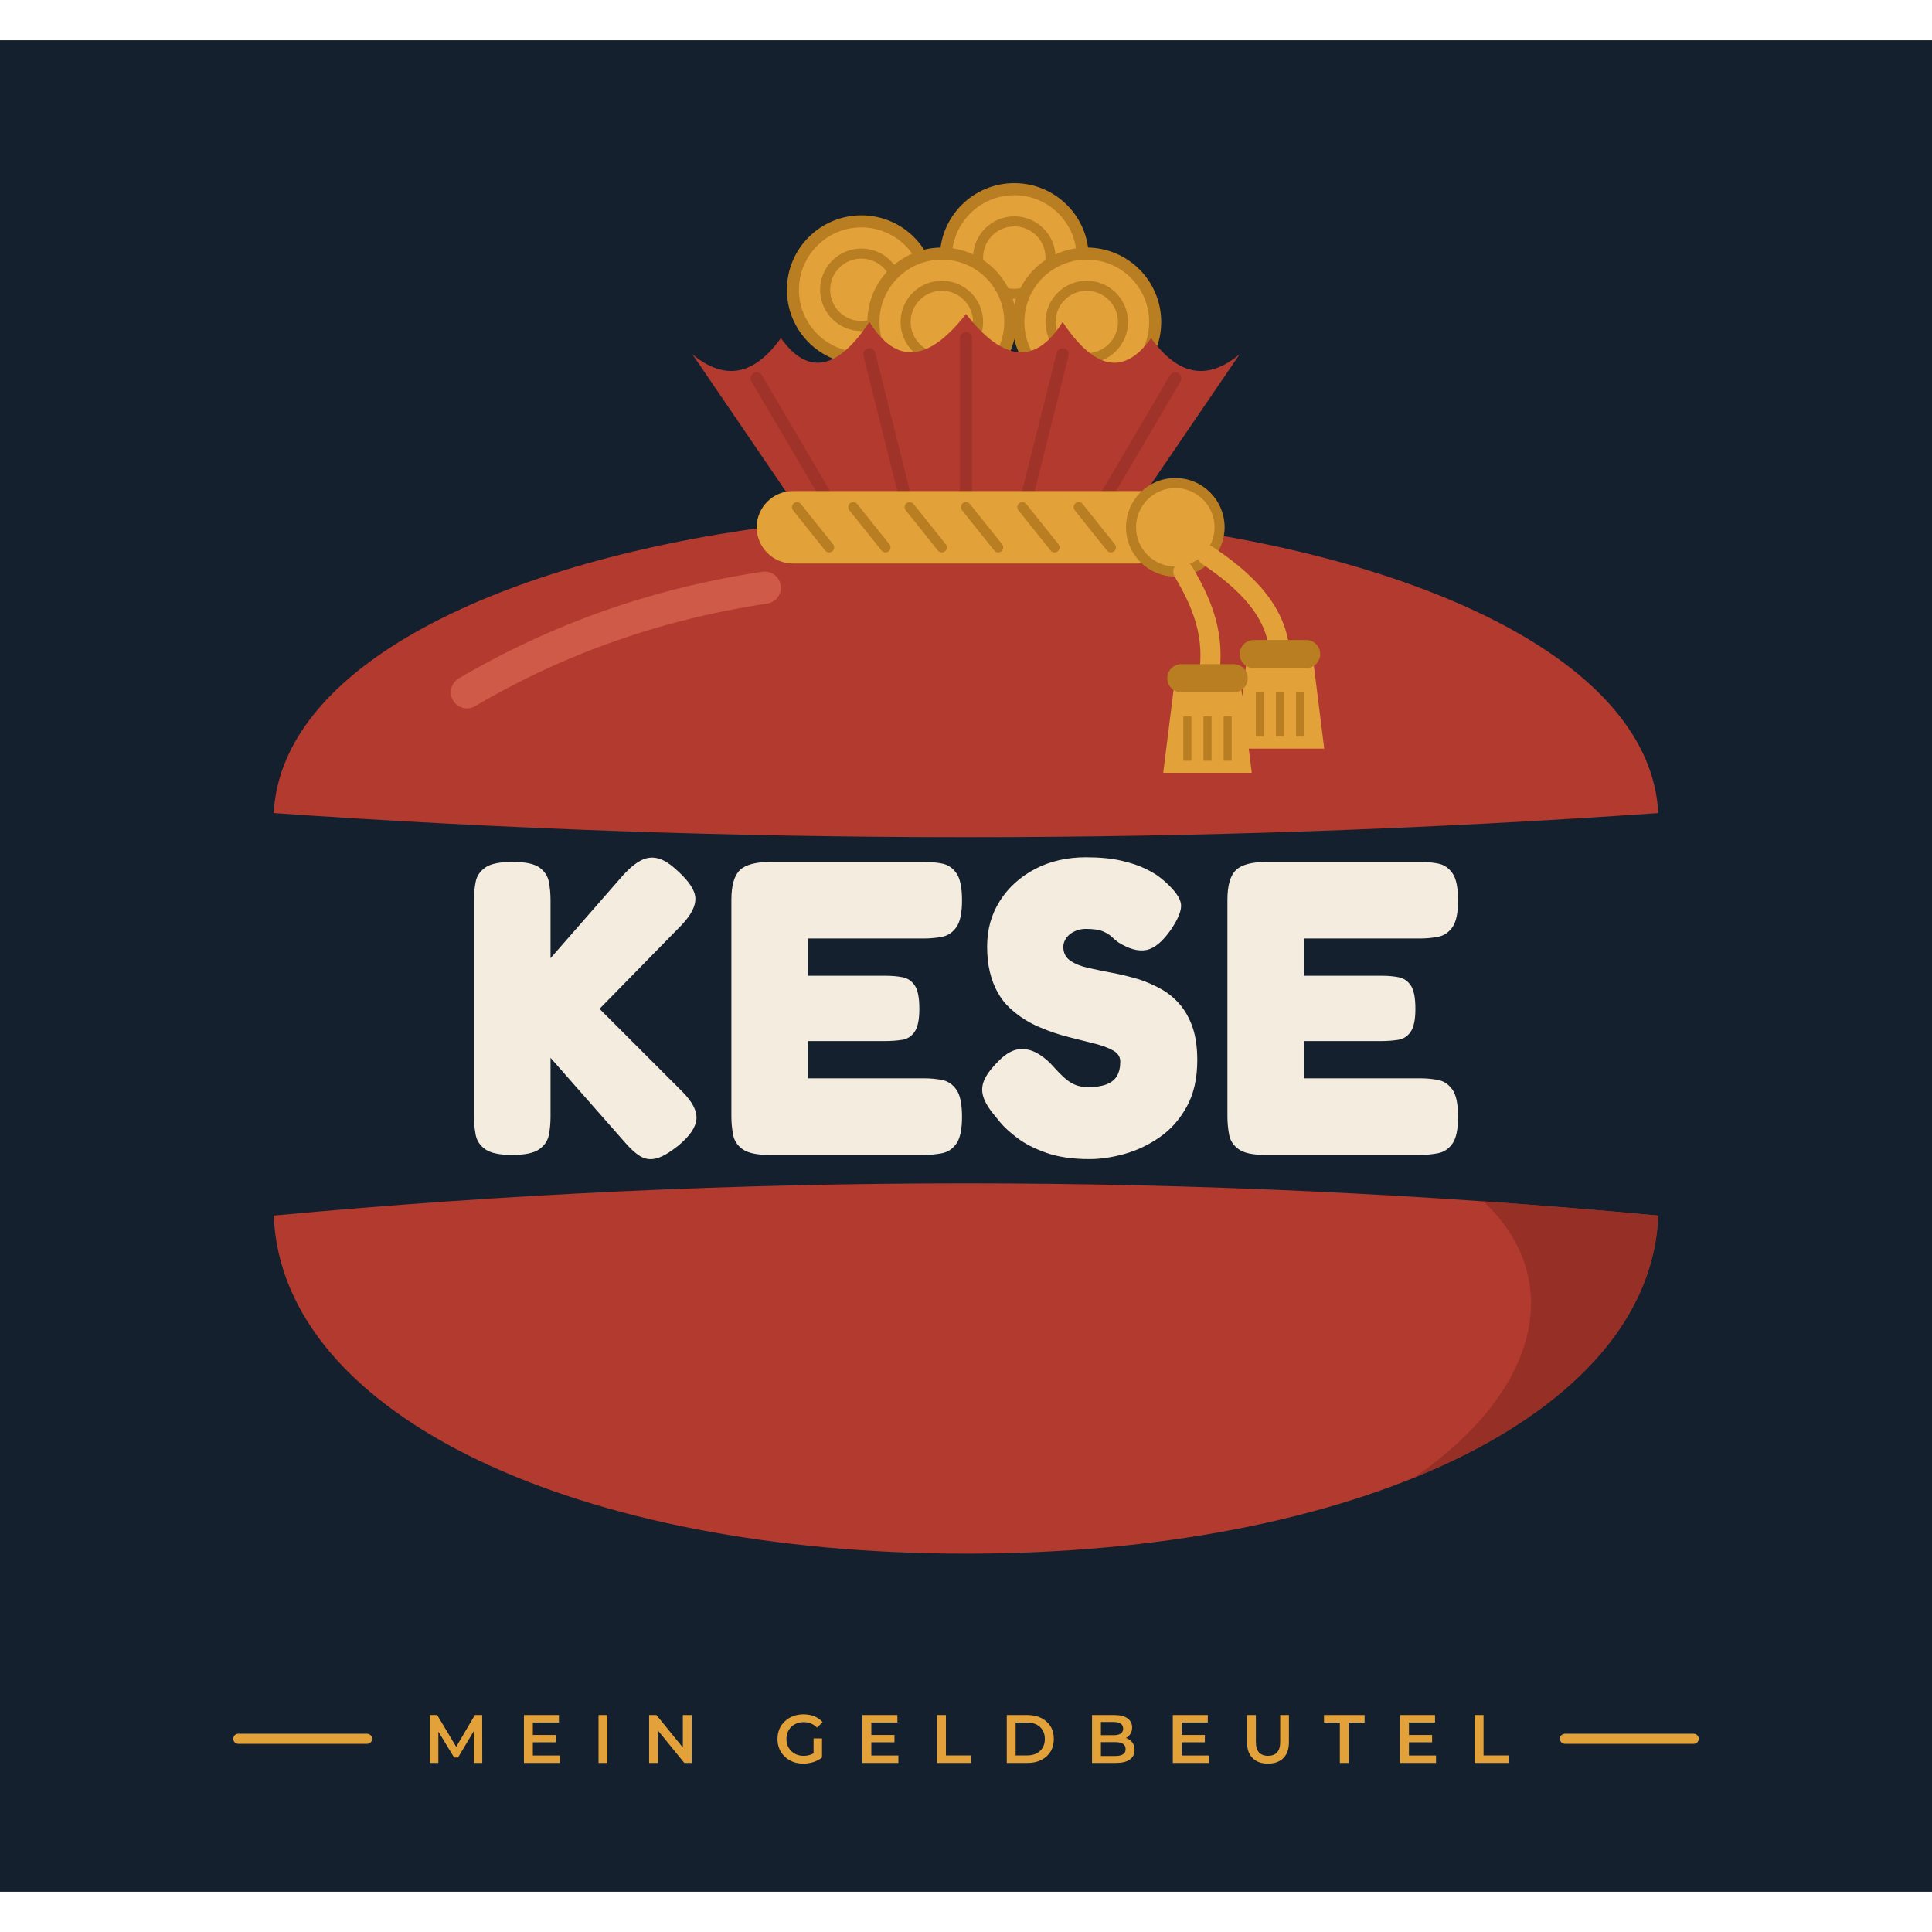
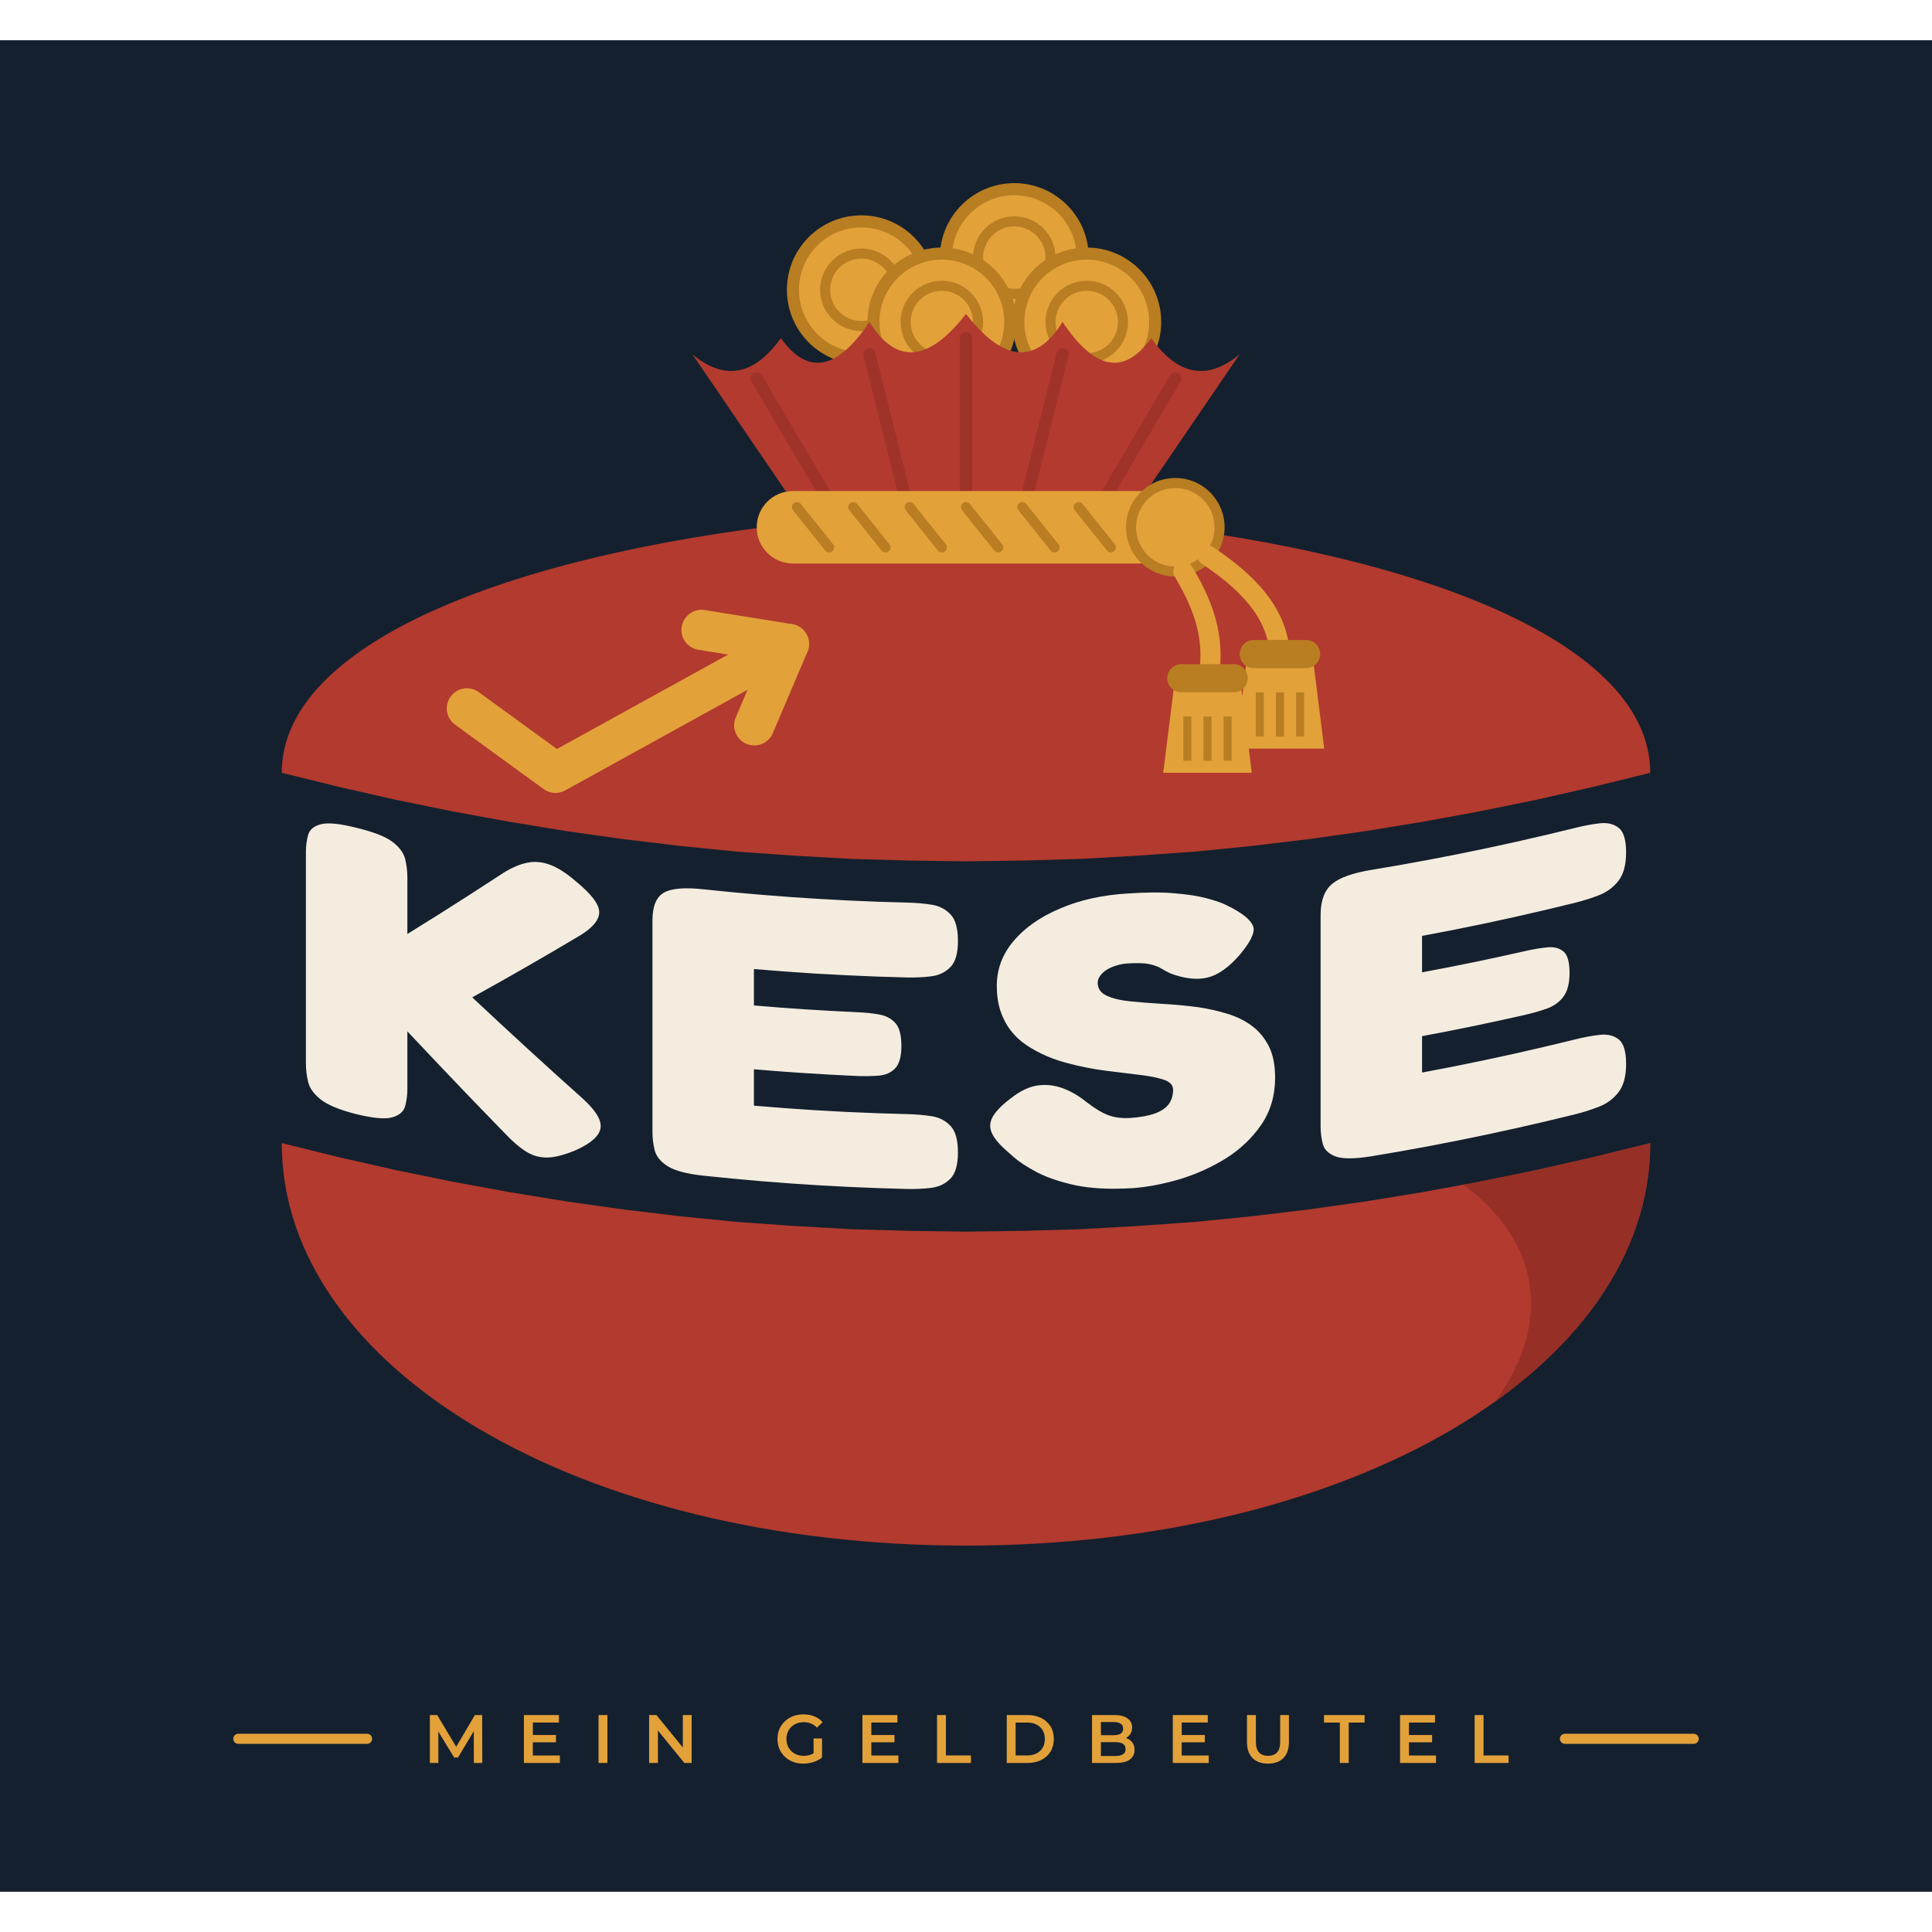
<svg xmlns="http://www.w3.org/2000/svg" width="480" height="480" viewBox="-30 30 480 460">
  <rect x="-30" y="30" width="480" height="460" fill="#14202e" />
  <circle cx="184" cy="92" r="17" fill="#e3a13a" stroke="#b97d22" stroke-width="3" />
  <circle cx="184" cy="92" r="9" fill="none" stroke="#b97d22" stroke-width="2.5" />
  <circle cx="222" cy="84" r="17" fill="#e3a13a" stroke="#b97d22" stroke-width="3" />
  <circle cx="222" cy="84" r="9" fill="none" stroke="#b97d22" stroke-width="2.5" />
  <circle cx="204" cy="100" r="17" fill="#e3a13a" stroke="#b97d22" stroke-width="3" />
  <circle cx="204" cy="100" r="9" fill="none" stroke="#b97d22" stroke-width="2.5" />
  <circle cx="240" cy="100" r="17" fill="#e3a13a" stroke="#b97d22" stroke-width="3" />
  <circle cx="240" cy="100" r="9" fill="none" stroke="#b97d22" stroke-width="2.5" />
  <path d="M172 152 L142 108 Q154 118 164 104 Q174 118 186 100 Q196 116 210 98 Q224 116 234 100 Q246 118 256 104 Q266 118 278 108 L248 152 Z" fill="#b23a2e" />
  <path d="M158 114 L178 148 M186 108 L196 148 M210 104 V148 M234 108 L224 148 M262 114 L242 148" stroke="#8f2c24" stroke-width="3" stroke-linecap="round" opacity=".55" />
-   <path d="M168 150 C98 158 40 184 38 222 Q210 234 382 222 C380 184 322 158 252 150 Z" fill="#b23a2e" />
-   <path d="M86 192 Q120 172 160 166" stroke="#cf5a47" stroke-width="8" stroke-linecap="round" fill="none" />
+   <path d="M168 150 C96 158 40 180 40 212 L40.0 212.0 L54.2 215.5 L68.3 218.7 L82.5 221.6 L96.7 224.2 L110.8 226.5 L125.0 228.5 L139.2 230.2 L153.3 231.6 L167.5 232.6 L181.7 233.4 L195.8 233.8 L210.0 234.0 L224.2 233.8 L238.3 233.4 L252.5 232.6 L266.7 231.6 L280.8 230.2 L295.0 228.5 L309.2 226.5 L323.3 224.2 L337.5 221.6 L351.7 218.7 L365.8 215.5 L380.0 212.0 C380 180 324 158 252 150 Z" fill="#b23a2e" />
+   <path d="M86 196 L108 212 L166 180" stroke="#e3a13a" stroke-width="10" fill="none" stroke-linecap="round" stroke-linejoin="round" />
+   <path d="M144.3 176.5 L166 180 L157.4 200.2" stroke="#e3a13a" stroke-width="10" fill="none" stroke-linecap="round" stroke-linejoin="round" />
  <rect x="158" y="142" width="104" height="18" rx="9" fill="#e3a13a" />
  <path d="M168 146 l8 10 M182 146 l8 10 M196 146 l8 10 M210 146 l8 10 M224 146 l8 10 M238 146 l8 10" stroke="#b97d22" stroke-width="2.5" stroke-linecap="round" />
  <circle cx="262" cy="151" r="11" fill="#e3a13a" stroke="#b97d22" stroke-width="2.5" />
  <path d="M270 158 C282 166 288 174 288 184 M264 162 C270 172 272 180 270 190" stroke="#e3a13a" stroke-width="5" fill="none" stroke-linecap="round" />
  <path d="M280 182 H296 L299 206 H277 Z M262 188 H278 L281 212 H259 Z" fill="#e3a13a" />
  <path d="M283 192 V203 M288 192 V203 M293 192 V203 M265 198 V209 M270 198 V209 M275 198 V209" stroke="#b97d22" stroke-width="2" />
  <rect x="278" y="179" width="20" height="7" rx="3.5" fill="#b97d22" />
  <rect x="260" y="185" width="20" height="7" rx="3.5" fill="#b97d22" />
  <defs>
    <clipPath id="klbot">
-       <path d="M38 322 Q210 306 382 322 C380 372 306 406 210 406 C114 406 40 372 38 322 Z" />
+       <path d="M40.0 304.0 L54.2 307.5 L68.3 310.7 L82.5 313.6 L96.7 316.2 L110.8 318.5 L125.0 320.5 L139.2 322.2 L153.3 323.6 L167.5 324.6 L181.7 325.4 L195.8 325.8 L210.0 326.0 L224.2 325.8 L238.3 325.4 L252.5 324.6 L266.7 323.6 L280.8 322.2 L295.0 320.5 L309.2 318.5 L323.3 316.2 L337.5 313.6 L351.7 310.7 L365.8 307.5 L380.0 304.0 C380 360 306 404 210 404 C114 404 40 360 40 304 Z" />
    </clipPath>
  </defs>
-   <path d="M38 322 Q210 306 382 322 C380 372 306 406 210 406 C114 406 40 372 38 322 Z" fill="#b23a2e" />
+   <path d="M40.0 304.0 L54.2 307.5 L68.3 310.7 L82.5 313.6 L96.7 316.2 L110.8 318.5 L125.0 320.5 L139.2 322.2 L153.3 323.6 L167.5 324.6 L181.7 325.4 L195.8 325.8 L210.0 326.0 L224.2 325.8 L238.3 325.4 L252.5 324.6 L266.7 323.6 L280.8 322.2 L295.0 320.5 L309.2 318.5 L323.3 316.2 L337.5 313.6 L351.7 310.7 L365.8 307.5 L380.0 304.0 C380 360 306 404 210 404 C114 404 40 360 40 304 Z" fill="#b23a2e" />
  <g clip-path="url(#klbot)">
    <path d="M300 300 C384 320 360 394 250 414 H400 V300 Z" fill="#8f2c24" opacity=".8" />
  </g>
-   <path transform="translate(83.59 306)" fill="#f4ecdf" d="M13.62 0.94L13.62 0.94Q8.94 0.94 6.97-0.47Q4.99-1.87 4.58-4.11Q4.16-6.34 4.16-8.63L4.16-8.63L4.16-62.40Q4.16-64.69 4.58-66.87Q4.99-69.06 6.97-70.46Q8.94-71.86 13.73-71.86L13.73-71.86Q18.51-71.86 20.44-70.46Q22.36-69.06 22.78-66.87Q23.19-64.69 23.19-62.30L23.19-62.30L23.19-47.94L41.29-68.64Q43.68-71.24 45.76-72.28Q47.84-73.32 50.02-72.70Q52.21-72.07 54.81-69.58L54.81-69.58Q59.07-65.73 59.18-62.82Q59.28-59.90 55.74-56.16L55.74-56.16L35.36-35.36L55.85-14.87Q59.70-11.02 59.44-7.96Q59.18-4.89 54.91-1.35L54.91-1.35Q51.79 1.14 49.61 1.77Q47.42 2.39 45.55 1.30Q43.68 0.21 41.39-2.50L41.39-2.50L23.19-23.19L23.19-8.53Q23.19-6.24 22.78-4.06Q22.36-1.87 20.38-0.47Q18.41 0.94 13.62 0.94ZM115.86 0.94L77.58 0.94Q72.90 0.94 70.93-0.47Q68.95-1.87 68.54-4.11Q68.12-6.34 68.12-8.63L68.12-8.63L68.12-62.40Q68.12-67.81 70.25-69.84Q72.38-71.86 77.90-71.86L77.90-71.86L115.96-71.86Q118.35-71.86 120.48-71.45Q122.62-71.03 124.02-69.06Q125.42-67.08 125.42-62.30L125.42-62.30Q125.42-57.62 124.02-55.64Q122.62-53.66 120.43-53.25Q118.25-52.83 115.86-52.83L115.86-52.83L87.15-52.83L87.15-43.58L106.39-43.58Q108.78-43.58 110.66-43.21Q112.53-42.85 113.67-41.18Q114.82-39.52 114.82-35.36L114.82-35.36Q114.82-31.41 113.67-29.69Q112.53-27.98 110.55-27.66Q108.58-27.35 106.18-27.35L106.18-27.35L87.15-27.35L87.15-18.10L115.96-18.10Q118.35-18.10 120.48-17.68Q122.62-17.26 124.02-15.29Q125.42-13.31 125.42-8.53L125.42-8.53Q125.42-3.85 124.02-1.87Q122.62 0.10 120.43 0.52Q118.25 0.94 115.86 0.94L115.86 0.94ZM157.14 1.98L157.14 1.98Q150.80 1.98 146.38 0.42Q141.96-1.14 139.15-3.28Q136.34-5.41 134.89-7.18Q133.43-8.94 133.12-9.36L133.12-9.36Q131.04-11.96 130.57-14.04Q130.10-16.12 131.20-18.20Q132.29-20.28 134.89-22.78L134.89-22.78Q137.28-25.06 139.57-25.32Q141.86-25.58 144.09-24.34Q146.33-23.09 148.41-20.70L148.41-20.70Q150.90-17.89 152.67-16.90Q154.44-15.91 156.73-15.91L156.73-15.91Q159.54-15.91 161.30-16.59Q163.07-17.26 163.90-18.67Q164.74-20.07 164.74-22.26L164.74-22.26Q164.74-24.02 162.97-25.01Q161.20-26.00 158.34-26.73Q155.48-27.46 151.94-28.34Q148.41-29.22 144.98-30.68L144.98-30.68Q142.90-31.51 140.92-32.76Q138.94-34.01 137.23-35.62Q135.51-37.23 134.26-39.47Q133.02-41.70 132.34-44.51Q131.66-47.32 131.66-50.86L131.66-50.86Q131.66-57.20 134.84-62.19Q138.01-67.18 143.57-70.10Q149.14-73.01 156.21-73.01L156.21-73.01Q161.30-73.01 164.94-72.18Q168.58-71.34 170.92-70.20Q173.26-69.06 174.51-68.07Q175.76-67.08 176.07-66.77L176.07-66.77Q179.50-63.65 179.82-61.41Q180.13-59.18 177.32-55.02L177.32-55.02Q174.20-50.54 171.18-49.97Q168.17-49.40 164.22-51.90L164.22-51.90Q163.38-52.52 162.55-53.30Q161.72-54.08 160.32-54.65Q158.91-55.22 156.10-55.22L156.10-55.22Q155.06-55.22 154.02-54.86Q152.98-54.50 152.26-53.92Q151.53-53.35 151.06-52.52Q150.59-51.69 150.59-50.75L150.59-50.75Q150.59-48.57 152.26-47.37Q153.92-46.18 156.68-45.55Q159.43-44.93 162.76-44.30Q166.09-43.68 169.52-42.64L169.52-42.64Q172.33-41.70 174.93-40.25Q177.53-38.79 179.50-36.50Q181.48-34.22 182.68-30.84Q183.87-27.46 183.87-22.57L183.87-22.57Q183.87-15.81 181.27-11.08Q178.67-6.34 174.56-3.48Q170.46-0.62 165.83 0.68Q161.20 1.98 157.14 1.98ZM239.10 0.94L200.82 0.94Q196.14 0.94 194.17-0.47Q192.19-1.87 191.78-4.11Q191.36-6.34 191.36-8.63L191.36-8.63L191.36-62.40Q191.36-67.81 193.49-69.84Q195.62-71.86 201.14-71.86L201.14-71.86L239.20-71.86Q241.59-71.86 243.72-71.45Q245.86-71.03 247.26-69.06Q248.66-67.08 248.66-62.30L248.66-62.30Q248.66-57.62 247.26-55.64Q245.86-53.66 243.67-53.25Q241.49-52.83 239.10-52.83L239.10-52.83L210.39-52.83L210.39-43.58L229.63-43.58Q232.02-43.58 233.90-43.21Q235.77-42.85 236.91-41.18Q238.06-39.52 238.06-35.36L238.06-35.36Q238.06-31.41 236.91-29.69Q235.77-27.98 233.79-27.66Q231.82-27.35 229.42-27.35L229.42-27.35L210.39-27.35L210.39-18.10L239.20-18.10Q241.59-18.10 243.72-17.68Q245.86-17.26 247.26-15.29Q248.66-13.31 248.66-8.53L248.66-8.53Q248.66-3.85 247.26-1.87Q245.86 0.10 243.67 0.52Q241.49 0.94 239.10 0.94L239.10 0.94Z" />
+   <path fill="#f4ecdf" d="M58.54 296.81L58.54 296.81Q52.34 295.24 49.72 293.19Q47.10 291.13 46.55 288.79Q46.00 286.46 46.00 284.23L46.00 284.23L46.00 231.67Q46.00 229.44 46.55 227.45Q47.10 225.46 49.72 224.78Q52.34 224.09 58.67 225.69L58.67 225.69Q65.01 227.23 67.56 229.20Q70.11 231.16 70.66 233.42Q71.21 235.68 71.21 238.02L71.21 238.02L71.21 252.05L79.20 247.07L87.19 241.98L95.18 236.79Q98.35 234.84 101.10 234.32Q103.86 233.78 106.75 234.89Q109.64 235.98 113.09 238.98L113.09 238.98Q118.74 243.61 118.87 246.47Q119.01 249.34 114.33 252.28L114.33 252.28L107.58 256.27L100.83 260.19L94.08 264.03L87.33 267.79L94.11 274.12L100.90 280.38L107.68 286.56L114.47 292.66Q119.56 297.20 119.22 300.14Q118.87 303.09 113.23 305.68L113.23 305.68Q109.09 307.45 106.20 307.58Q103.31 307.69 100.83 306.18Q98.35 304.67 95.32 301.46L95.32 301.46L87.28 293.16L79.25 284.75L71.21 276.24L71.21 290.57Q71.21 292.81 70.66 294.82Q70.11 296.82 67.49 297.59Q64.87 298.35 58.54 296.81ZM195.33 315.40L188.09 315.18L180.84 314.88L173.60 314.49L166.36 314.02L159.12 313.46L151.88 312.81L144.63 312.08Q138.44 311.39 135.82 309.70Q133.20 308.01 132.65 305.75Q132.10 303.50 132.10 301.26L132.10 301.26L132.10 248.71Q132.10 243.42 134.92 241.79Q137.75 240.15 145.05 240.97L145.05 240.97L152.25 241.70L159.45 242.33L166.66 242.89L173.86 243.35L181.06 243.74L188.26 244.04L195.47 244.25Q198.64 244.32 201.46 244.77Q204.28 245.21 206.14 247.16Q208.00 249.10 208.00 253.77L208.00 253.77Q208.00 258.35 206.14 260.27Q204.28 262.18 201.39 262.56Q198.50 262.92 195.33 262.85L195.33 262.85L187.72 262.62L180.12 262.29L172.52 261.88L164.91 261.36L157.31 260.75L157.31 269.80L163.68 270.32L170.05 270.77L176.42 271.15L182.79 271.47Q185.96 271.60 188.44 272.05Q190.92 272.49 192.44 274.16Q193.95 275.83 193.95 279.89L193.95 279.89Q193.95 283.75 192.44 285.39Q190.92 287.02 188.30 287.24Q185.69 287.45 182.52 287.31L182.52 287.31L176.22 286.99L169.91 286.61L163.61 286.17L157.31 285.66L157.31 294.70L164.94 295.31L172.57 295.83L180.20 296.25L187.83 296.57L195.47 296.80Q198.64 296.87 201.46 297.32Q204.28 297.76 206.14 299.71Q208.00 301.65 208.00 306.32L208.00 306.32Q208.00 310.90 206.14 312.82Q204.28 314.74 201.39 315.11Q198.50 315.47 195.33 315.40L195.33 315.40ZM251.40 315.19L251.40 315.19Q242.99 315.70 237.14 314.47Q231.28 313.17 227.56 311.21Q223.84 309.22 221.92 307.53Q219.99 305.84 219.57 305.44L219.57 305.44Q216.82 302.93 216.20 300.91Q215.58 298.88 217.03 296.83Q218.47 294.78 221.92 292.28L221.92 292.28Q225.08 289.98 228.12 289.64Q231.15 289.29 234.11 290.40Q237.07 291.50 239.82 293.71L239.82 293.71Q243.13 296.28 245.47 297.11Q247.81 297.94 250.85 297.75L250.85 297.75Q254.56 297.49 256.91 296.65Q259.25 295.80 260.35 294.34Q261.45 292.88 261.45 290.74L261.45 290.74Q261.45 289.02 259.11 288.24Q256.77 287.46 252.98 287.03Q249.19 286.57 244.51 285.99Q239.82 285.37 235.28 284.15L235.28 284.15Q232.52 283.45 229.91 282.32Q227.29 281.18 225.02 279.66Q222.74 278.14 221.09 275.99Q219.44 273.83 218.54 271.10Q217.65 268.36 217.65 264.91L217.65 264.91Q217.65 258.71 221.85 253.76Q226.05 248.79 233.42 245.70Q240.79 242.53 250.16 241.99L250.16 241.99Q256.91 241.51 261.73 241.93Q266.55 242.32 269.65 243.14Q272.75 243.95 274.40 244.74Q276.05 245.53 276.47 245.79L276.47 245.79Q281.01 248.33 281.43 250.47Q281.84 252.60 278.12 257.09L278.12 257.09Q273.99 261.91 269.99 262.88Q266.00 263.81 260.76 261.83L260.76 261.83Q259.66 261.31 258.56 260.64Q257.46 259.96 255.60 259.55Q253.74 259.12 250.02 259.38L250.02 259.38Q248.64 259.47 247.26 259.91Q245.89 260.34 244.92 260.96Q243.96 261.57 243.34 262.42Q242.72 263.27 242.72 264.18L242.72 264.18Q242.72 266.32 244.92 267.36Q247.13 268.40 250.78 268.78Q254.43 269.14 258.83 269.41Q263.24 269.65 267.79 270.25L267.79 270.25Q271.51 270.81 274.95 271.87Q278.40 272.92 281.01 274.86Q283.63 276.79 285.22 279.90Q286.80 283.00 286.80 287.78L286.80 287.78Q286.80 294.39 283.36 299.44Q279.91 304.46 274.47 307.86Q269.03 311.20 262.90 313.03Q256.77 314.80 251.40 315.19ZM361.33 296.85L354.08 298.60L346.84 300.26L339.60 301.84L332.36 303.33L325.12 304.74L317.87 306.06L310.63 307.29Q304.43 308.28 301.82 307.31Q299.20 306.32 298.65 304.22Q298.10 302.11 298.10 299.88L298.10 299.88L298.10 247.32Q298.10 242.04 300.92 239.64Q303.74 237.23 311.04 236.07L311.04 236.07L318.25 234.84L325.45 233.52L332.65 232.12L339.86 230.63L347.06 229.06L354.26 227.40L361.46 225.66Q364.63 224.86 367.46 224.55Q370.28 224.22 372.14 225.66Q374.00 227.10 374.00 231.77L374.00 231.77Q374.00 236.35 372.14 238.78Q370.28 241.20 367.39 242.36Q364.49 243.50 361.33 244.29L361.33 244.29L353.72 246.13L346.12 247.87L338.51 249.52L330.91 251.07L323.31 252.52L323.31 261.57L329.68 260.36L336.05 259.08L342.42 257.73L348.79 256.32Q351.96 255.59 354.44 255.36Q356.92 255.13 358.43 256.39Q359.95 257.64 359.95 261.71L359.95 261.71Q359.95 265.57 358.43 267.62Q356.92 269.66 354.30 270.59Q351.68 271.51 348.51 272.23L348.51 272.23L342.21 273.63L335.91 274.96L329.61 276.23L323.31 277.43L323.31 286.47L330.94 285.01L338.57 283.45L346.20 281.80L353.83 280.05L361.46 278.21Q364.63 277.42 367.46 277.10Q370.28 276.78 372.14 278.22Q374.00 279.65 374.00 284.33L374.00 284.33Q374.00 288.90 372.14 291.33Q370.28 293.75 367.39 294.91Q364.49 296.05 361.33 296.85L361.33 296.85Z" />
  <path transform="translate(75.20 458)" fill="#e3a13a" d="M3.71 0L1.60 0L1.60-11.90L3.42-11.90L8.14-4.01L12.78-11.90L14.60-11.90L14.62 0L12.53 0L12.51-7.89L8.60-1.36L7.62-1.36L3.71-7.79L3.71 0ZM27.18-5.13L27.18-1.85L33.90-1.85L33.90 0L24.97 0L24.97-11.90L33.66-11.90L33.66-10.05L27.18-10.05L27.18-6.95L32.93-6.95L32.93-5.13L27.18-5.13ZM45.71 0L43.50 0L43.50-11.90L45.71-11.90L45.71 0ZM58.26 0L56.07 0L56.07-11.90L57.89-11.90L64.45-3.84L64.45-11.90L66.64-11.90L66.64 0L64.82 0L58.26-8.06L58.26 0ZM94.37 0.17L94.37 0.17Q92.97 0.17 91.81-0.28Q90.64-0.73 89.78-1.56Q88.91-2.38 88.43-3.50Q87.96-4.62 87.96-5.95Q87.96-7.28 88.43-8.40Q88.91-9.52 89.79-10.34Q90.66-11.17 91.83-11.62Q93.01-12.07 94.40-12.07L94.40-12.07Q95.91-12.07 97.13-11.58Q98.35-11.08 99.18-10.13L99.18-10.13L97.78-8.77Q97.09-9.47 96.28-9.80Q95.47-10.13 94.50-10.13L94.50-10.13Q93.57-10.13 92.77-9.83Q91.97-9.52 91.39-8.96Q90.81-8.40 90.50-7.63Q90.19-6.87 90.19-5.95L90.19-5.95Q90.19-5.05 90.50-4.28Q90.81-3.52 91.39-2.95Q91.97-2.38 92.75-2.07Q93.53-1.77 94.49-1.77L94.49-1.77Q95.37-1.77 96.20-2.06L96.20-2.06Q96.58-2.18 96.93-2.38L96.93-2.38L96.93-6.09L99.03-6.09L99.03-1.34Q98.09-0.60 96.86-0.21Q95.63 0.17 94.37 0.17ZM111.28-5.13L111.28-1.85L118.00-1.85L118.00 0L109.07 0L109.07-11.90L117.76-11.90L117.76-10.05L111.28-10.05L111.28-6.95L117.03-6.95L117.03-5.13L111.28-5.13ZM136.03 0L127.60 0L127.60-11.90L129.81-11.90L129.81-1.87L136.03-1.87L136.03 0ZM150.13 0L144.93 0L144.93-11.90L150.13-11.90Q152.06-11.90 153.53-11.15Q154.99-10.40 155.81-9.08Q156.62-7.75 156.62-5.95L156.62-5.95Q156.62-4.17 155.81-2.83Q154.99-1.50 153.53-0.75Q152.06 0 150.13 0L150.13 0ZM147.13-10.03L147.13-1.87L150.03-1.87Q151.37-1.87 152.35-2.38Q153.32-2.89 153.86-3.81Q154.39-4.73 154.39-5.95L154.39-5.95Q154.39-7.19 153.86-8.10Q153.32-9.01 152.35-9.52Q151.37-10.03 150.03-10.03L150.03-10.03L147.13-10.03ZM172.02 0L166.11 0L166.11-11.90L171.68-11.90Q173.82-11.90 174.95-11.06Q176.07-10.22 176.07-8.81L176.07-8.81Q176.07-7.85 175.63-7.19L175.63-7.19Q175.20-6.55 174.52-6.19L174.52-6.19Q174.74-6.12 174.95-6.04L174.95-6.04Q175.75-5.66 176.21-4.96Q176.68-4.27 176.68-3.23L176.68-3.23Q176.68-1.70 175.51-0.85Q174.33 0 172.02 0L172.02 0ZM168.32-5.17L168.32-1.73L171.89-1.73Q173.13-1.73 173.79-2.14Q174.45-2.55 174.45-3.45L174.45-3.45Q174.45-4.33 173.79-4.75Q173.13-5.17 171.89-5.17L171.89-5.17L168.32-5.17ZM168.32-10.17L168.32-6.89L171.44-6.89Q172.60-6.89 173.22-7.29Q173.84-7.70 173.84-8.52L173.84-8.52Q173.84-9.35 173.22-9.76Q172.60-10.17 171.44-10.17L171.44-10.17L168.32-10.17ZM188.39-5.13L188.39-1.85L195.11-1.85L195.11 0L186.18 0L186.18-11.90L194.87-11.90L194.87-10.05L188.39-10.05L188.39-6.95L194.14-6.95L194.14-5.13L188.39-5.13ZM209.83 0.17L209.83 0.17Q207.38 0.17 206.00-1.21Q204.61-2.58 204.61-5.19L204.61-5.19L204.61-11.90L206.82-11.90L206.82-5.27Q206.82-3.43 207.61-2.60Q208.40-1.77 209.85-1.77L209.85-1.77Q211.29-1.77 212.07-2.60Q212.86-3.43 212.86-5.27L212.86-5.27L212.86-11.90L215.03-11.90L215.03-5.19Q215.03-2.58 213.65-1.21Q212.26 0.17 209.83 0.17ZM229.89 0L227.68 0L227.68-10.03L223.74-10.03L223.74-11.90L233.83-11.90L233.83-10.03L229.89-10.03L229.89 0ZM244.85-5.13L244.85-1.85L251.57-1.85L251.57 0L242.64 0L242.64-11.90L251.33-11.90L251.33-10.05L244.85-10.05L244.85-6.95L250.60-6.95L250.60-5.13L244.85-5.13ZM269.60 0L261.17 0L261.17-11.90L263.38-11.90L263.38-1.87L269.60-1.87L269.60 0Z" />
  <path d="M29.2 452 H61.2 M358.8 452 H390.8" stroke="#e3a13a" stroke-width="2.5" stroke-linecap="round" />
</svg>
